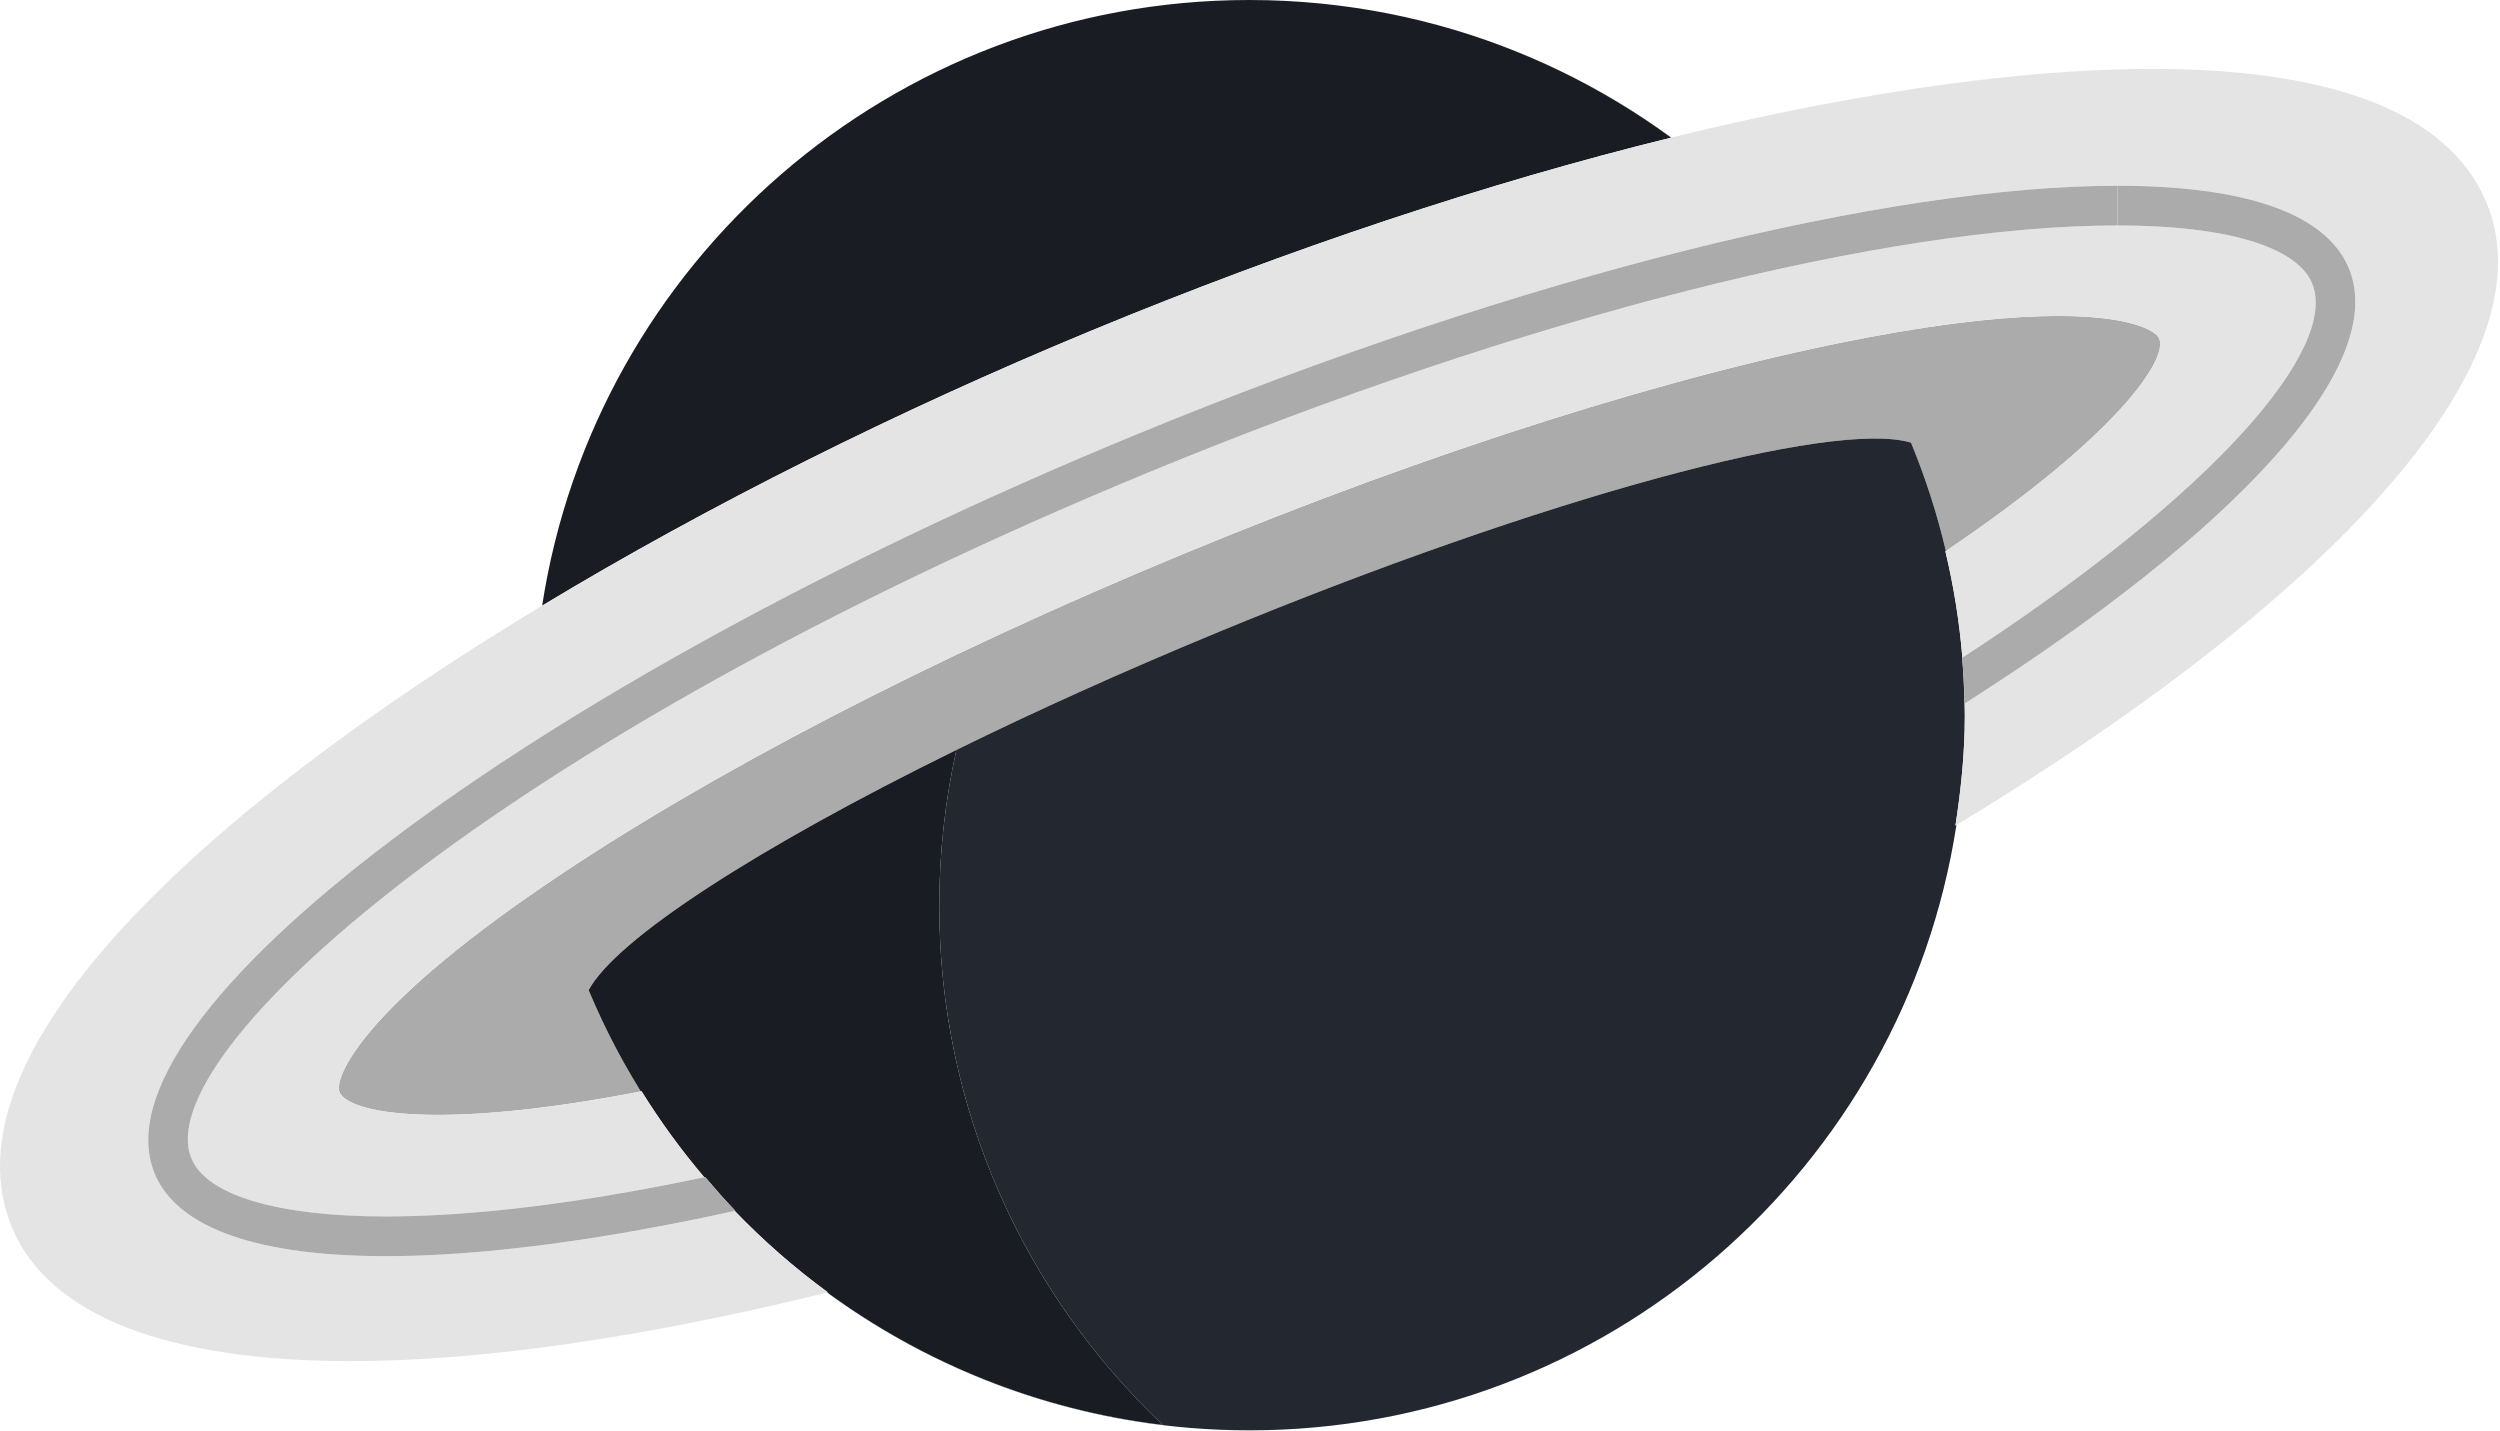
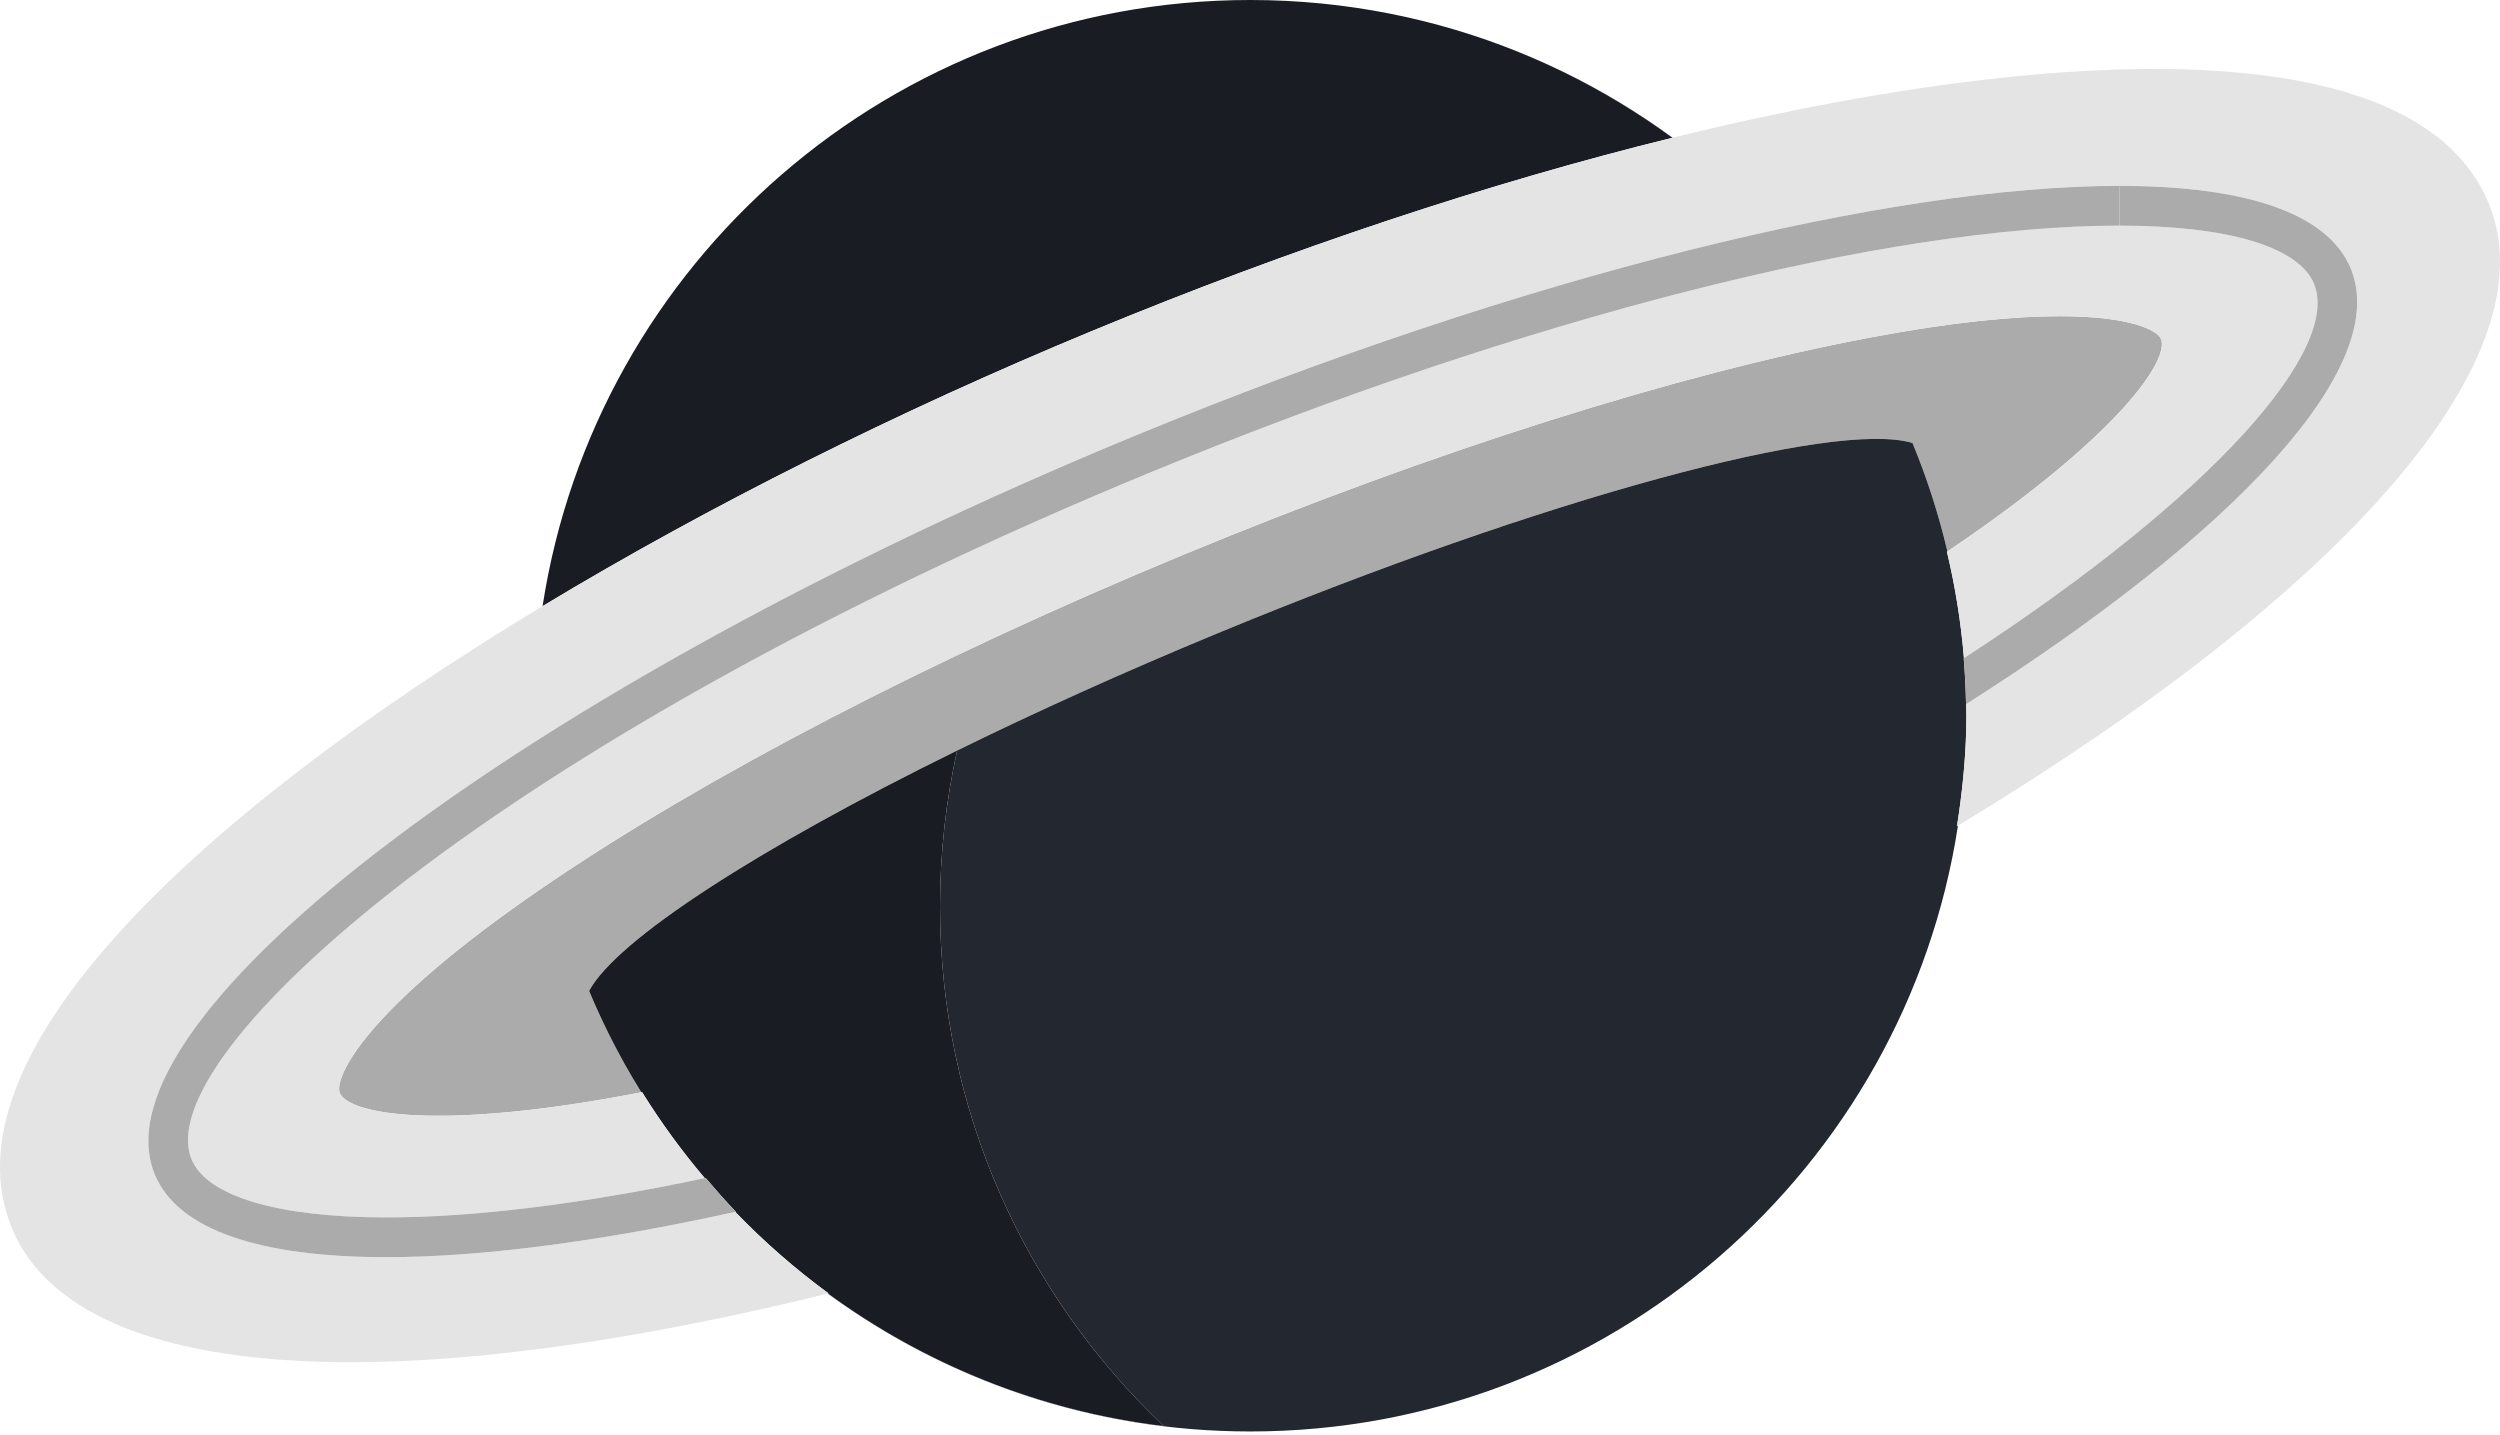
- <svg xmlns="http://www.w3.org/2000/svg" width="804" height="460" viewBox="0 0 804 460" fill="none">
-   <path d="M694.418 108.909C693.307 106.225 684.855 101.609 661.922 101.609C647.69 101.609 627.89 103.381 600.799 108.498C539.153 120.127 460.852 144.898 380.329 178.24C299.806 211.581 226.911 249.403 175.103 284.755C115.628 325.322 107.389 346.86 109.186 351.214C111.956 357.921 140.422 363.749 206.071 351.006C204.161 347.929 202.324 344.801 200.56 341.63C200.497 341.518 200.433 341.405 200.371 341.293C199.633 339.96 198.909 338.618 198.196 337.27C198.073 337.037 197.95 336.805 197.827 336.571C197.161 335.302 196.508 334.024 195.865 332.739C195.708 332.424 195.552 332.11 195.395 331.795C194.784 330.562 194.184 329.325 193.596 328.079C193.421 327.71 193.249 327.338 193.076 326.967C192.512 325.756 191.956 324.544 191.412 323.322C191.231 322.911 191.053 322.5 190.873 322.089C190.347 320.886 189.824 319.681 189.318 318.468C189.313 318.458 189.31 318.448 189.305 318.44C198.122 302.004 243.505 272.655 307.564 241.186C332.799 228.788 360.93 216.064 390.864 203.67C496.775 159.82 589.666 134.857 614.572 142.366C619.193 153.568 622.963 165.208 625.783 177.215C681.202 139.82 697.189 115.585 694.418 108.909Z" fill="#ABABAB" />
-   <path d="M446.888 4.428C448.364 4.721 449.835 5.033 451.3 5.354C449.835 5.033 448.364 4.721 446.888 4.428Z" fill="#23272F" />
-   <path d="M457.522 6.807C459.186 7.223 460.842 7.654 462.493 8.106C460.845 7.656 459.187 7.223 457.522 6.807Z" fill="#23272F" />
-   <path d="M452.245 5.56C453.811 5.911 455.372 6.279 456.925 6.662C455.37 6.28 453.811 5.91 452.245 5.56Z" fill="#23272F" />
-   <path d="M631.828 234.591C631.857 233.063 631.885 231.533 631.885 229.998C631.885 228.742 631.85 227.498 631.829 226.248C631.81 226.26 631.792 226.272 631.773 226.283C631.691 221.325 631.434 216.415 631.031 211.545C631.055 211.529 631.077 211.514 631.102 211.499C630.136 199.831 628.292 188.416 625.639 177.31C625.689 177.277 625.737 177.243 625.787 177.209C622.965 165.201 619.196 153.559 614.576 142.36C589.669 134.852 496.779 159.815 390.866 203.664C360.933 216.057 332.802 228.782 307.567 241.179C303.976 257.324 302.066 274.103 302.066 291.329C302.066 357.084 329.717 416.347 373.976 458.265C333.926 453.44 297.048 438.328 266.049 415.668C266.03 415.672 266.011 415.676 265.992 415.682C304.054 443.538 350.989 459.997 401.779 459.997C516.846 459.997 612.183 375.575 629.186 265.319C629.078 265.384 628.973 265.45 628.864 265.513C630.44 255.382 631.566 245.1 631.828 234.591Z" fill="#23272F" />
-   <path d="M537.488 44.256C515.257 28.001 490.001 15.639 462.719 8.167C489.975 15.645 515.199 28.025 537.415 44.273C537.439 44.267 537.462 44.261 537.488 44.256Z" fill="#23272F" />
-   <path d="M435.972 2.528C437.269 2.722 438.559 2.934 439.851 3.148C438.559 2.934 437.269 2.722 435.972 2.528Z" fill="#23272F" />
-   <path d="M430.412 1.768C431.629 1.918 432.84 2.089 434.05 2.26C432.84 2.089 431.63 1.918 430.412 1.768Z" fill="#23272F" />
-   <path d="M424.8 1.139C425.928 1.251 427.048 1.383 428.171 1.511C427.048 1.383 425.926 1.251 424.8 1.139Z" fill="#23272F" />
-   <path d="M419.12 0.644C420.153 0.72 421.18 0.818 422.211 0.909C421.18 0.819 420.153 0.722 419.12 0.644Z" fill="#23272F" />
-   <path d="M407.609 0.07C408.329 0.088 409.045 0.125 409.762 0.15C409.045 0.125 408.329 0.088 407.609 0.07Z" fill="#23272F" />
-   <path d="M413.393 0.287C414.308 0.334 415.218 0.399 416.13 0.455C415.218 0.399 414.307 0.334 413.393 0.287Z" fill="#23272F" />
-   <path d="M441.47 3.416C442.855 3.658 444.234 3.916 445.612 4.182C444.234 3.918 442.855 3.658 441.47 3.416Z" fill="#23272F" />
-   <path d="M206.082 351.002C204.171 347.924 202.327 344.8 200.56 341.626C202.326 344.8 204.163 347.926 206.071 351.003C206.076 351.003 206.079 351.003 206.082 351.002Z" fill="#23272F" />
-   <path d="M191.415 323.319C191.958 324.54 192.514 325.752 193.078 326.963C192.514 325.755 191.958 324.54 191.415 323.319Z" fill="#23272F" />
-   <path d="M195.866 332.736C196.509 334.02 197.162 335.296 197.829 336.567C197.162 335.298 196.509 334.02 195.866 332.736Z" fill="#23272F" />
-   <path d="M198.196 337.268C198.909 338.615 199.633 339.958 200.371 341.289C199.633 339.958 198.911 338.615 198.196 337.268Z" fill="#23272F" />
-   <path d="M193.597 328.076C194.186 329.322 194.787 330.559 195.396 331.792C194.787 330.559 194.187 329.319 193.597 328.076Z" fill="#23272F" />
-   <path d="M189.321 318.465C189.828 319.679 190.349 320.883 190.876 322.086C190.349 320.883 189.828 319.677 189.321 318.465Z" fill="#23272F" />
-   <path d="M302.066 291.331C302.066 274.105 303.976 257.327 307.567 241.182C243.509 272.65 198.126 302 189.308 318.434C189.313 318.444 189.317 318.454 189.321 318.463C189.828 319.677 190.349 320.881 190.876 322.085C191.057 322.494 191.235 322.908 191.416 323.317C191.959 324.539 192.515 325.752 193.08 326.962C193.252 327.332 193.424 327.703 193.599 328.073C194.187 329.319 194.788 330.558 195.398 331.791C195.555 332.105 195.711 332.42 195.868 332.735C196.511 334.018 197.165 335.296 197.83 336.566C197.952 336.799 198.076 337.033 198.199 337.266C198.912 338.614 199.636 339.955 200.374 341.287C200.437 341.401 200.5 341.513 200.563 341.624C202.33 344.798 204.174 347.922 206.085 351C206.169 350.984 206.247 350.97 206.33 350.954C212.364 360.678 219.105 369.908 226.471 378.591C226.565 378.571 226.658 378.553 226.753 378.532C229.901 382.237 233.09 385.892 236.462 389.388C236.397 389.403 236.336 389.415 236.273 389.428C245.48 398.988 255.5 407.76 266.236 415.62C266.173 415.637 266.115 415.65 266.053 415.665C297.052 438.327 333.929 453.438 373.979 458.263C329.717 416.349 302.066 357.086 302.066 291.331Z" fill="#191C22" />
-   <path d="M537.415 44.273C515.199 28.025 489.975 15.645 462.718 8.167C462.644 8.146 462.569 8.127 462.493 8.106C460.845 7.656 459.187 7.223 457.522 6.807C457.322 6.758 457.123 6.71 456.925 6.662C455.37 6.279 453.811 5.911 452.244 5.56C451.929 5.49 451.615 5.424 451.3 5.356C449.835 5.033 448.364 4.723 446.888 4.429C446.463 4.344 446.037 4.266 445.611 4.185C444.234 3.918 442.855 3.659 441.47 3.42C440.93 3.325 440.389 3.241 439.851 3.151C438.561 2.936 437.269 2.725 435.972 2.532C435.333 2.436 434.69 2.353 434.051 2.263C432.842 2.094 431.63 1.923 430.415 1.771C429.668 1.679 428.919 1.6 428.171 1.514C427.047 1.386 425.928 1.254 424.8 1.142C423.938 1.056 423.073 0.989 422.211 0.912C421.182 0.821 420.154 0.724 419.12 0.647C418.126 0.573 417.128 0.519 416.13 0.458C415.218 0.402 414.308 0.337 413.393 0.291C412.186 0.23 410.974 0.195 409.762 0.153C409.045 0.129 408.329 0.093 407.609 0.073C405.672 0.026 403.729 0 401.779 0C286.678 0 191.317 84.471 174.356 194.775C227.835 162.506 288.909 132.027 350.595 106.49C414.807 79.9 478.555 58.754 537.415 44.273Z" fill="#191C22" />
-   <path d="M799.697 65.258V65.251C784.741 29.17 729.737 15.37 640.65 25.271C608.875 28.809 574.127 35.243 537.488 44.254C537.464 44.261 537.439 44.267 537.415 44.272C478.557 58.752 414.809 79.898 350.595 106.486C288.909 132.022 227.835 162.502 174.356 194.771C60.59 263.416 -18.755 340.169 3.859 394.748C15.681 423.249 54.058 437.737 112.758 437.737C154.349 437.737 206.227 430.391 265.991 415.683C266.011 415.679 266.03 415.673 266.049 415.669C266.112 415.653 266.17 415.64 266.233 415.624C255.496 407.763 245.477 398.99 236.269 389.431C192.939 398.967 154.634 403.983 124.126 403.983C83.946 403.983 57.169 395.407 49.743 377.426C28.804 326.72 169.796 220.44 364.657 140.045C490.418 88.159 607.894 59.735 681.018 59.731C681.022 59.731 681.032 59.731 681.032 59.731C721.203 59.731 747.975 68.31 755.4 86.289C768.459 117.913 718.523 171.153 631.829 226.248C631.85 227.496 631.885 228.742 631.885 229.998C631.885 231.534 631.864 233.066 631.828 234.591C631.566 245.1 630.44 255.382 628.864 265.516C628.973 265.45 629.077 265.384 629.186 265.32C756.093 188.551 819.844 113.904 799.697 65.258Z" fill="#E4E4E4" />
-   <path d="M369.535 151.856C158.255 239.025 47.765 339.145 61.56 372.552C66.455 384.406 89.26 391.207 124.126 391.207C152.774 391.207 187.631 386.793 226.468 378.594C219.101 369.911 212.36 360.68 206.327 350.957C206.244 350.973 206.166 350.988 206.082 351.003C206.079 351.003 206.076 351.005 206.072 351.005C140.423 363.748 111.957 357.92 109.188 351.213C107.39 346.858 115.629 325.32 175.104 284.753C226.914 249.402 299.807 211.58 380.332 178.237C460.855 144.896 539.153 120.126 600.801 108.496C627.891 103.381 647.692 101.608 661.924 101.608C684.857 101.608 693.309 106.225 694.42 108.907C697.189 115.583 681.203 139.818 625.789 177.211C625.739 177.244 625.691 177.278 625.642 177.312C628.294 188.417 630.138 199.832 631.104 211.5C712.758 158.383 752.15 111.908 743.585 91.165C738.689 79.31 715.889 72.509 681.033 72.509V59.731L681.021 72.509C606.394 72.513 489.951 102.176 369.535 151.856Z" fill="#E4E4E4" />
-   <path d="M226.75 378.535C226.657 378.556 226.563 378.573 226.468 378.594C187.629 386.794 152.774 391.207 124.126 391.207C89.261 391.207 66.457 384.407 61.56 372.552C47.765 339.145 158.255 239.025 369.535 151.856C489.951 102.176 606.394 72.513 681.019 72.509L681.032 59.731C681.032 59.731 681.022 59.731 681.018 59.731C607.894 59.735 490.418 88.159 364.657 140.045C169.796 220.441 28.804 326.721 49.743 377.428C57.169 395.41 83.946 403.985 124.126 403.985C154.634 403.985 192.939 398.968 236.269 389.432C236.333 389.418 236.394 389.406 236.458 389.393C233.086 385.895 229.898 382.24 226.75 378.535Z" fill="#ABABAB" />
-   <path d="M743.582 91.165C752.15 111.908 712.756 158.383 631.102 211.5C631.077 211.517 631.055 211.531 631.031 211.546C631.434 216.416 631.691 221.328 631.773 226.284C631.791 226.273 631.81 226.26 631.829 226.249C718.523 171.154 768.458 117.914 755.4 86.29C747.975 68.312 721.203 59.733 681.032 59.733V72.511C715.888 72.509 738.688 79.309 743.582 91.165Z" fill="#ABABAB" />
+ <svg xmlns="http://www.w3.org/2000/svg" width="650" height="373" viewBox="0 0 650 373" fill="none">
+   <path d="M561.853 88.118C560.955 85.947 554.116 82.212 535.561 82.212C524.046 82.212 508.026 83.645 486.106 87.786C436.229 97.195 372.876 117.237 307.724 144.214C242.573 171.19 183.594 201.792 141.676 230.396C93.554 263.218 86.888 280.644 88.343 284.167C90.584 289.594 113.616 294.309 166.732 283.999C165.187 281.509 163.7 278.979 162.273 276.412C162.222 276.322 162.17 276.23 162.12 276.14C161.523 275.061 160.937 273.976 160.36 272.885C160.261 272.697 160.161 272.508 160.062 272.319C159.523 271.292 158.994 270.259 158.474 269.219C158.347 268.964 158.221 268.71 158.094 268.455C157.6 267.458 157.114 266.457 156.638 265.449C156.497 265.15 156.358 264.849 156.218 264.549C155.761 263.569 155.312 262.588 154.872 261.6C154.725 261.267 154.581 260.934 154.435 260.602C154.01 259.629 153.587 258.654 153.177 257.673C153.173 257.665 153.171 257.657 153.166 257.649C160.301 244.351 197.02 220.605 248.85 195.144C269.268 185.112 292.028 174.817 316.248 164.79C401.941 129.31 477.099 109.113 497.25 115.188C500.989 124.251 504.039 133.67 506.321 143.385C551.161 113.129 564.095 93.52 561.853 88.118Z" fill="#ABABAB" />
+   <path d="M361.577 3.582C362.771 3.82 363.961 4.072 365.147 4.332C363.961 4.072 362.771 3.82 361.577 3.582Z" fill="#23272F" />
+   <path d="M370.181 5.508C371.527 5.844 372.868 6.193 374.203 6.559C372.869 6.194 371.528 5.844 370.181 5.508Z" fill="#23272F" />
+   <path d="M365.911 4.499C367.178 4.783 368.441 5.08 369.698 5.39C368.44 5.081 367.178 4.782 365.911 4.499Z" fill="#23272F" />
+   <path d="M511.212 189.808C511.236 188.571 511.258 187.333 511.258 186.091C511.258 185.075 511.229 184.069 511.213 183.057C511.197 183.067 511.183 183.076 511.167 183.085C511.101 179.074 510.893 175.101 510.567 171.161C510.587 171.148 510.605 171.136 510.624 171.124C509.843 161.683 508.351 152.447 506.205 143.461C506.245 143.435 506.284 143.407 506.324 143.38C504.041 133.664 500.992 124.244 497.253 115.183C477.101 109.109 401.944 129.307 316.25 164.784C292.031 174.812 269.27 185.108 248.853 195.138C245.947 208.201 244.401 221.777 244.401 235.715C244.401 288.917 266.774 336.866 302.584 370.782C270.179 366.878 240.342 354.651 215.26 336.317C215.244 336.32 215.229 336.324 215.214 336.328C246.01 358.866 283.985 372.183 325.08 372.183C418.18 372.183 495.318 303.878 509.074 214.67C508.987 214.722 508.902 214.775 508.814 214.827C510.089 206.63 511 198.31 511.212 189.808Z" fill="#23272F" />
+   <path d="M434.882 35.807C416.895 22.656 396.459 12.653 374.385 6.608C396.439 12.658 416.848 22.675 434.822 35.822C434.842 35.817 434.86 35.811 434.882 35.807Z" fill="#23272F" />
+   <path d="M352.745 2.046C353.795 2.202 354.838 2.374 355.883 2.547C354.838 2.374 353.795 2.202 352.745 2.046Z" fill="#23272F" />
+   <path d="M348.247 1.431C349.231 1.552 350.211 1.69 351.19 1.829C350.211 1.69 349.232 1.552 348.247 1.431Z" fill="#23272F" />
+   <path d="M343.705 0.921C344.618 1.012 345.525 1.119 346.433 1.223C345.525 1.119 344.616 1.012 343.705 0.921Z" fill="#23272F" />
+   <path d="M339.11 0.521C339.945 0.583 340.776 0.662 341.611 0.735C340.776 0.663 339.945 0.584 339.11 0.521Z" fill="#23272F" />
+   <path d="M329.797 0.057C330.379 0.071 330.958 0.101 331.538 0.121C330.958 0.101 330.379 0.071 329.797 0.057Z" fill="#23272F" />
+   <path d="M334.476 0.233C335.217 0.27 335.953 0.323 336.691 0.368C335.953 0.323 335.216 0.27 334.476 0.233Z" fill="#23272F" />
+   <path d="M357.193 2.764C358.314 2.959 359.43 3.169 360.544 3.383C359.43 3.17 358.314 2.959 357.193 2.764Z" fill="#23272F" />
+   <path d="M166.741 283.996C165.195 281.505 163.703 278.978 162.273 276.41C163.702 278.978 165.188 281.507 166.732 283.997C166.736 283.997 166.738 283.997 166.741 283.996Z" fill="#23272F" />
+   <path d="M154.874 261.597C155.313 262.586 155.763 263.566 156.219 264.546C155.763 263.568 155.313 262.586 154.874 261.597Z" fill="#23272F" />
+   <path d="M158.475 269.217C158.995 270.256 159.524 271.288 160.063 272.317C159.524 271.29 158.995 270.256 158.475 269.217Z" fill="#23272F" />
+   <path d="M160.36 272.883C160.937 273.973 161.523 275.06 162.12 276.137C161.523 275.06 160.939 273.973 160.36 272.883Z" fill="#23272F" />
+   <path d="M156.639 265.446C157.116 266.454 157.602 267.455 158.095 268.453C157.602 267.455 157.117 266.452 156.639 265.446Z" fill="#23272F" />
+   <path d="M153.18 257.67C153.589 258.652 154.011 259.627 154.438 260.599C154.011 259.627 153.589 258.651 153.18 257.67Z" fill="#23272F" />
+   <path d="M244.401 235.716C244.401 221.778 245.947 208.203 248.853 195.14C197.023 220.601 160.303 244.349 153.169 257.645C153.174 257.653 153.176 257.661 153.18 257.668C153.589 258.651 154.012 259.625 154.438 260.599C154.584 260.93 154.728 261.265 154.874 261.596C155.314 262.585 155.764 263.566 156.221 264.545C156.36 264.844 156.499 265.145 156.641 265.444C157.117 266.452 157.603 267.454 158.097 268.452C158.224 268.706 158.35 268.961 158.477 269.216C158.997 270.254 159.526 271.288 160.064 272.316C160.163 272.504 160.263 272.693 160.363 272.882C160.94 273.972 161.525 275.058 162.123 276.135C162.173 276.228 162.225 276.318 162.275 276.408C163.705 278.976 165.197 281.504 166.744 283.994C166.811 283.981 166.874 283.97 166.942 283.957C171.823 291.825 177.278 299.293 183.238 306.318C183.314 306.302 183.389 306.287 183.466 306.27C186.013 309.268 188.593 312.225 191.321 315.054C191.269 315.066 191.22 315.075 191.168 315.086C198.618 322.821 206.725 329.918 215.412 336.278C215.361 336.292 215.314 336.302 215.263 336.315C240.344 354.651 270.182 366.877 302.586 370.781C266.774 336.868 244.401 288.918 244.401 235.716Z" fill="#191C22" />
+   <path d="M434.822 35.822C416.848 22.675 396.439 12.658 374.385 6.608C374.325 6.591 374.265 6.575 374.203 6.559C372.869 6.194 371.528 5.844 370.181 5.508C370.019 5.468 369.859 5.429 369.698 5.39C368.44 5.08 367.178 4.783 365.911 4.499C365.656 4.442 365.402 4.389 365.147 4.333C363.961 4.072 362.771 3.821 361.577 3.584C361.233 3.515 360.888 3.452 360.544 3.386C359.43 3.17 358.314 2.961 357.193 2.767C356.757 2.691 356.319 2.622 355.883 2.55C354.84 2.375 353.795 2.205 352.745 2.048C352.228 1.971 351.708 1.904 351.191 1.831C350.212 1.694 349.232 1.556 348.248 1.433C347.644 1.358 347.038 1.295 346.433 1.225C345.524 1.122 344.618 1.014 343.705 0.924C343.008 0.854 342.308 0.8 341.611 0.738C340.778 0.664 339.946 0.585 339.11 0.523C338.306 0.464 337.498 0.42 336.691 0.371C335.953 0.326 335.217 0.273 334.476 0.235C333.5 0.186 332.519 0.158 331.538 0.124C330.958 0.105 330.379 0.075 329.797 0.059C328.229 0.021 326.657 0 325.08 0C231.951 0 154.794 68.345 141.071 157.593C184.341 131.484 233.757 106.823 283.666 86.161C335.62 64.647 387.198 47.538 434.822 35.822Z" fill="#191C22" />
+   <path d="M647.034 52.8V52.795C634.934 23.602 590.43 12.436 518.35 20.447C492.641 23.309 464.526 28.515 434.882 35.806C434.862 35.811 434.842 35.816 434.822 35.82C387.2 47.537 335.622 64.646 283.666 86.157C233.757 106.819 184.341 131.48 141.071 157.589C49.024 213.13 -15.175 275.231 3.123 319.391C12.688 342.451 43.738 354.173 91.232 354.173C124.884 354.173 166.858 348.229 215.213 336.329C215.229 336.325 215.244 336.321 215.26 336.317C215.311 336.305 215.358 336.294 215.409 336.281C206.722 329.921 198.615 322.823 191.166 315.089C156.107 322.804 125.114 326.863 100.43 326.863C67.921 326.863 46.256 319.924 40.248 305.375C23.305 264.349 137.382 178.358 295.044 113.311C396.797 71.329 491.847 48.331 551.011 48.329C551.015 48.329 551.023 48.329 551.023 48.329C583.526 48.329 605.186 55.27 611.194 69.816C621.76 95.403 581.357 138.48 511.212 183.057C511.229 184.067 511.258 185.075 511.258 186.091C511.258 187.334 511.241 188.574 511.212 189.808C511 198.31 510.089 206.63 508.814 214.829C508.902 214.775 508.986 214.722 509.074 214.67C611.755 152.556 663.336 92.16 647.034 52.8Z" fill="#E4E4E4" />
+   <path d="M298.99 122.867C128.044 193.395 38.647 274.402 49.809 301.431C53.769 311.023 72.22 316.526 100.43 316.526C123.61 316.526 151.812 312.954 183.235 306.321C177.275 299.295 171.821 291.826 166.939 283.959C166.872 283.973 166.809 283.984 166.741 283.996C166.738 283.996 166.736 283.998 166.733 283.998C113.616 294.308 90.584 289.593 88.344 284.166C86.889 280.642 93.555 263.216 141.677 230.394C183.596 201.791 242.574 171.19 307.726 144.212C372.877 117.235 436.229 97.194 486.108 87.784C508.026 83.645 524.048 82.211 535.562 82.211C554.118 82.211 560.956 85.947 561.855 88.117C564.095 93.518 551.161 113.127 506.326 143.381C506.286 143.408 506.246 143.435 506.206 143.463C508.353 152.448 509.845 161.684 510.626 171.125C576.692 128.147 608.564 90.545 601.634 73.762C597.673 64.17 579.226 58.667 551.024 58.667V48.329L551.014 58.667C490.633 58.67 396.419 82.671 298.99 122.867Z" fill="#E4E4E4" />
+   <path d="M183.463 306.273C183.388 306.289 183.312 306.304 183.235 306.321C151.81 312.955 123.61 316.526 100.43 316.526C72.221 316.526 53.77 311.024 49.809 301.432C38.647 274.402 128.044 193.395 298.99 122.867C396.419 82.671 490.633 58.67 551.012 58.667L551.023 48.329C551.023 48.329 551.015 48.329 551.011 48.329C491.847 48.331 396.797 71.329 295.044 113.311C137.382 178.359 23.305 264.35 40.248 305.377C46.256 319.926 67.921 326.865 100.43 326.865C125.114 326.865 156.107 322.805 191.166 315.09C191.217 315.078 191.266 315.068 191.318 315.058C188.59 312.228 186.01 309.27 183.463 306.273Z" fill="#ABABAB" />
+   <path d="M601.632 73.762C608.564 90.545 576.691 128.147 510.624 171.125C510.605 171.138 510.587 171.15 510.567 171.162C510.893 175.102 511.101 179.077 511.167 183.086C511.182 183.077 511.197 183.067 511.212 183.058C581.357 138.481 621.759 95.404 611.194 69.817C605.186 55.271 583.526 48.33 551.023 48.33V58.669C579.225 58.667 597.672 64.169 601.632 73.762Z" fill="#ABABAB" />
</svg>
